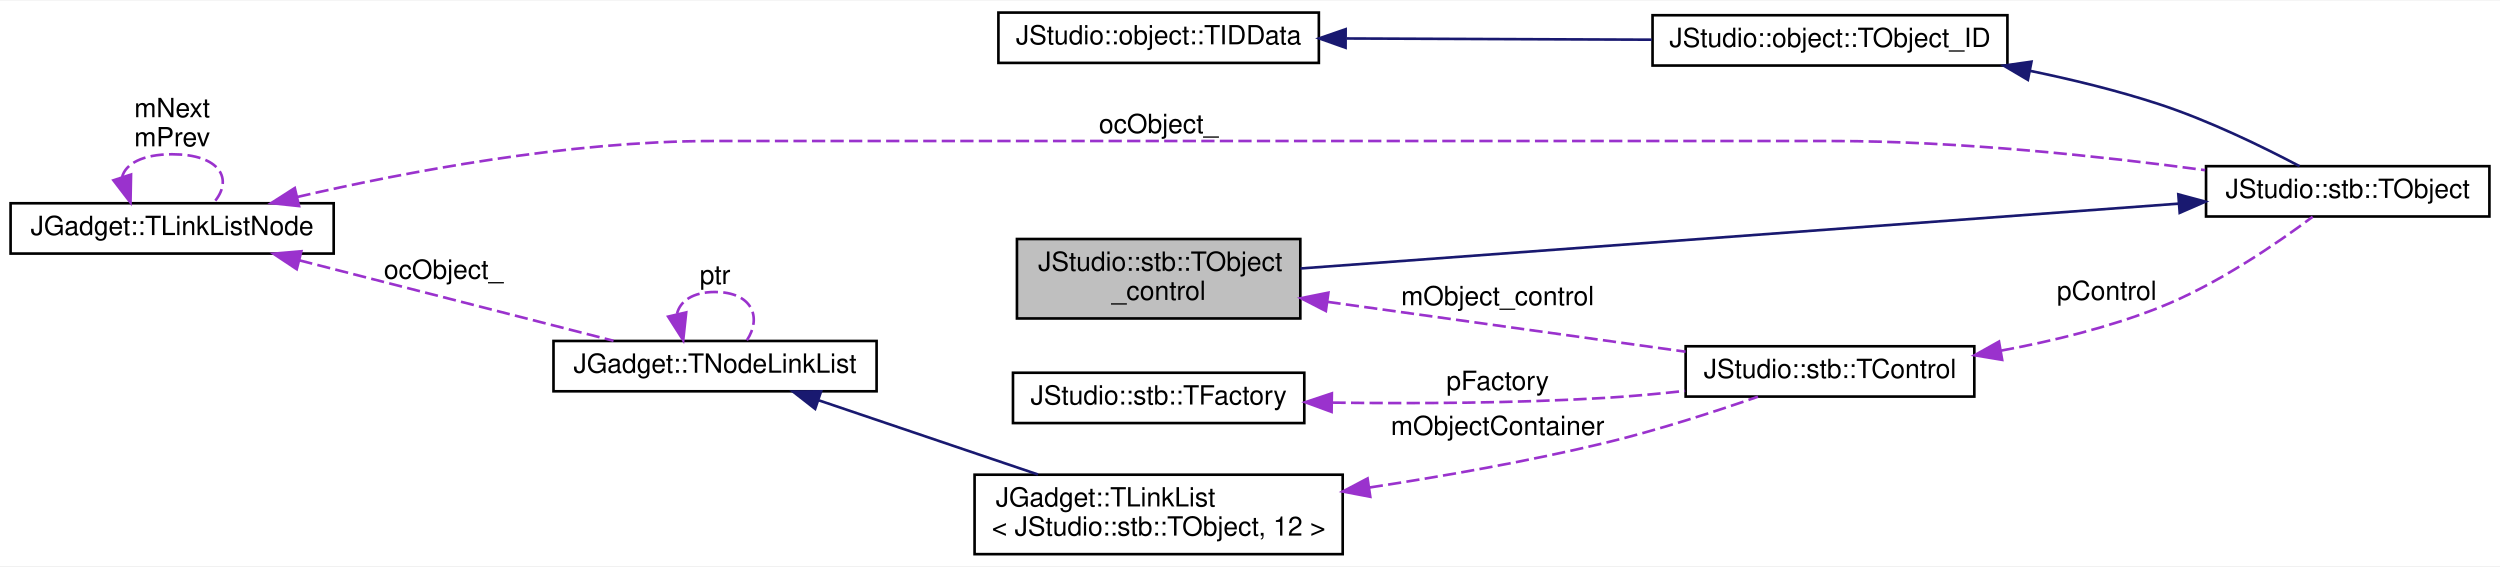
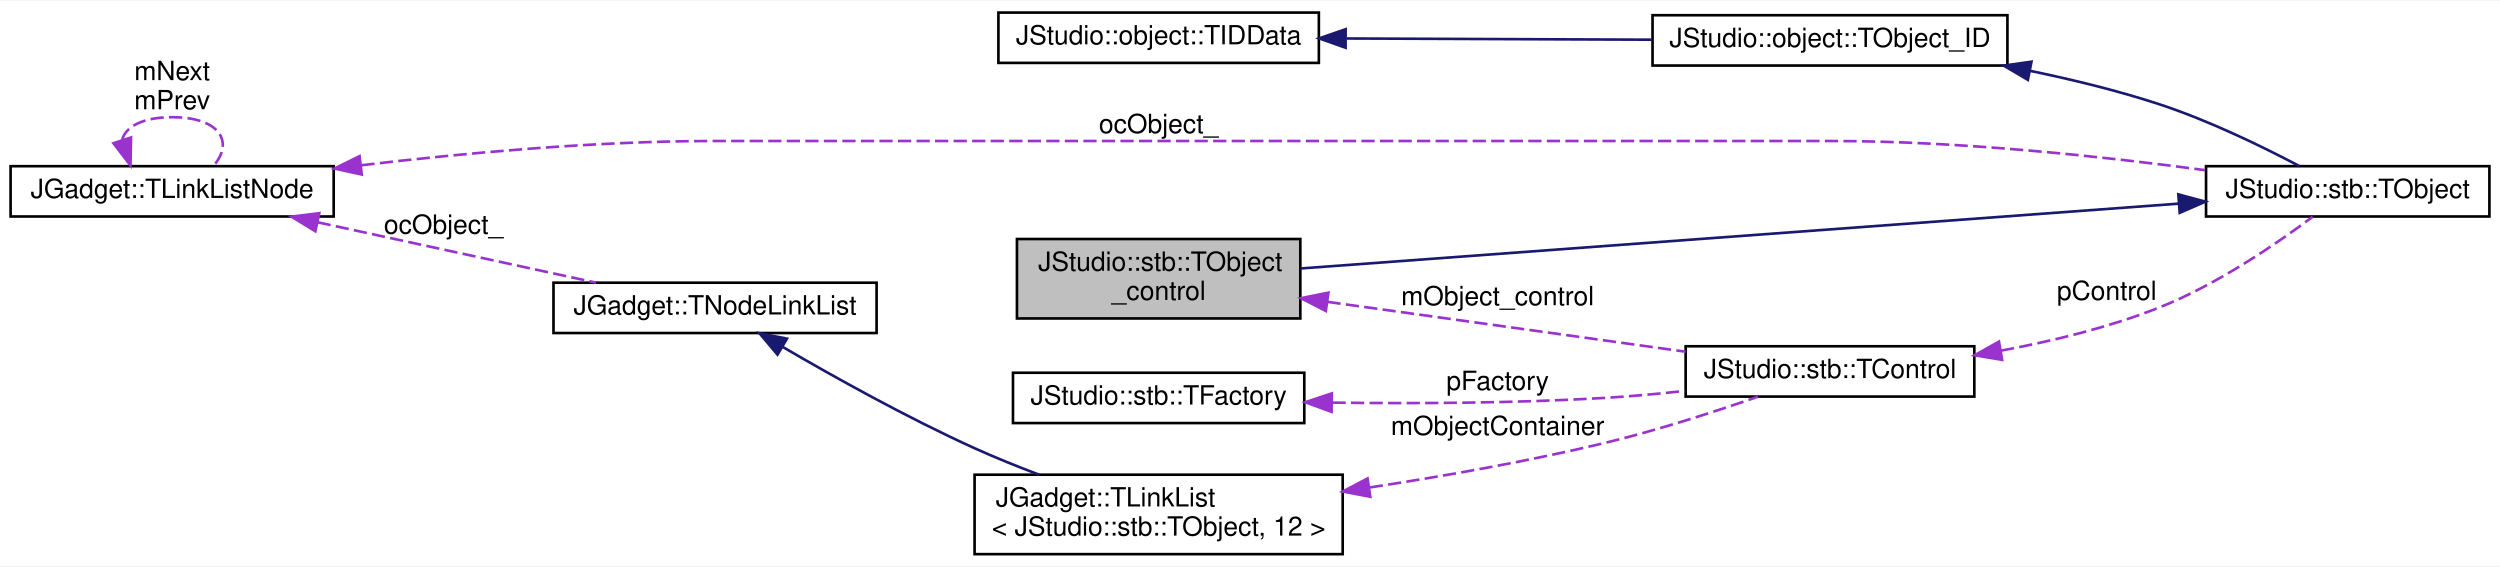
<svg xmlns="http://www.w3.org/2000/svg" xmlns:xlink="http://www.w3.org/1999/xlink" width="944pt" height="214pt" viewBox="0.00 0.00 944.00 213.50">
  <g id="graph0" class="graph" transform="scale(1 1) rotate(0) translate(4 209.5)">
    <polygon fill="white" stroke="transparent" points="-4,4 -4,-209.5 940,-209.5 940,4 -4,4" />
    <g id="node1" class="node">
      <g id="a_node1">
        <a xlink:title=" ">
          <polygon fill="#bfbfbf" stroke="black" points="380,-89.5 380,-119.5 487,-119.5 487,-89.5 380,-89.5" />
          <text text-anchor="start" x="388" y="-107.5" font-family="Helvetica,sans-Serif" font-size="10.00">JStudio::stb::TObject</text>
          <text text-anchor="middle" x="433.5" y="-96.5" font-family="Helvetica,sans-Serif" font-size="10.00">_control</text>
        </a>
      </g>
    </g>
    <g id="node6" class="node">
      <g id="a_node6">
        <a xlink:href="classJStudio_1_1stb_1_1TControl.html" target="_top" xlink:title=" ">
          <polygon fill="white" stroke="black" points="632.5,-60 632.5,-79 741.5,-79 741.5,-60 632.5,-60" />
          <text text-anchor="middle" x="687" y="-67" font-family="Helvetica,sans-Serif" font-size="10.00">JStudio::stb::TControl</text>
        </a>
      </g>
    </g>
-     <g id="edge12" class="edge">
+     <g id="edge11" class="edge">
      <path fill="none" stroke="#9a32cd" stroke-dasharray="5,2" d="M497.25,-95.77C538.87,-89.98 592.9,-82.46 632.48,-76.95" />
      <polygon fill="#9a32cd" stroke="#9a32cd" points="496.64,-92.32 487.22,-97.16 497.61,-99.25 496.64,-92.32" />
      <text text-anchor="middle" x="561.5" y="-94.5" font-family="Helvetica,sans-Serif" font-size="10.00"> mObject_control</text>
    </g>
    <g id="node2" class="node">
      <g id="a_node2">
        <a xlink:href="classJStudio_1_1stb_1_1TObject.html" target="_top" xlink:title=" ">
          <polygon fill="white" stroke="black" points="829,-128 829,-147 936,-147 936,-128 829,-128" />
          <text text-anchor="middle" x="882.5" y="-135" font-family="Helvetica,sans-Serif" font-size="10.00">JStudio::stb::TObject</text>
        </a>
      </g>
    </g>
    <g id="edge1" class="edge">
      <path fill="none" stroke="midnightblue" d="M818.58,-132.85C729.9,-126.31 569.78,-114.49 487.09,-108.38" />
      <polygon fill="midnightblue" stroke="midnightblue" points="818.53,-136.36 828.76,-133.61 819.05,-129.38 818.53,-136.36" />
    </g>
    <g id="node3" class="node">
      <g id="a_node3">
        <a xlink:href="structJStudio_1_1object_1_1TObject__ID.html" target="_top" xlink:title=" ">
          <polygon fill="white" stroke="black" points="620,-185 620,-204 754,-204 754,-185 620,-185" />
          <text text-anchor="middle" x="687" y="-192" font-family="Helvetica,sans-Serif" font-size="10.00">JStudio::object::TObject_ID</text>
        </a>
      </g>
    </g>
    <g id="edge2" class="edge">
      <path fill="none" stroke="midnightblue" d="M762.55,-183C778.72,-179.66 795.58,-175.53 811,-170.5 829.89,-164.34 850.33,-154.37 864.31,-147" />
      <polygon fill="midnightblue" stroke="midnightblue" points="761.73,-179.59 752.6,-184.97 763.09,-186.46 761.73,-179.59" />
    </g>
    <g id="node4" class="node">
      <g id="a_node4">
        <a xlink:href="structJStudio_1_1object_1_1TIDData.html" target="_top" xlink:title=" ">
          <polygon fill="white" stroke="black" points="373,-186 373,-205 494,-205 494,-186 373,-186" />
          <text text-anchor="middle" x="433.5" y="-193" font-family="Helvetica,sans-Serif" font-size="10.00">JStudio::object::TIDData</text>
        </a>
      </g>
    </g>
    <g id="edge3" class="edge">
      <path fill="none" stroke="midnightblue" d="M504.54,-195.22C540.57,-195.08 584.27,-194.9 619.75,-194.76" />
      <polygon fill="midnightblue" stroke="midnightblue" points="504.09,-191.72 494.1,-195.26 504.12,-198.72 504.09,-191.72" />
    </g>
    <g id="node5" class="node">
      <g id="a_node5">
        <a xlink:href="structJGadget_1_1TLinkListNode.html" target="_top" xlink:title=" ">
-           <polygon fill="white" stroke="black" points="0,-114 0,-133 122,-133 122,-114 0,-114" />
-           <text text-anchor="middle" x="61" y="-121" font-family="Helvetica,sans-Serif" font-size="10.00">JGadget::TLinkListNode</text>
+           <polygon fill="white" stroke="black" points="0,-128 0,-147 122,-147 122,-128 0,-128" />
+           <text text-anchor="middle" x="61" y="-135" font-family="Helvetica,sans-Serif" font-size="10.00">JGadget::TLinkListNode</text>
        </a>
      </g>
    </g>
    <g id="edge4" class="edge">
-       <path fill="none" stroke="#9a32cd" stroke-dasharray="5,2" d="M108.33,-135.39C149.25,-144.85 210.69,-156.5 265,-156.5 265,-156.5 265,-156.5 688,-156.5 735.76,-156.5 789.84,-150.7 828.66,-145.5" />
-       <polygon fill="#9a32cd" stroke="#9a32cd" points="108.92,-131.94 98.38,-133.04 107.31,-138.75 108.92,-131.94" />
+       <path fill="none" stroke="#9a32cd" stroke-dasharray="5,2" d="M132.46,-147.35C171.44,-151.98 220.81,-156.5 265,-156.5 265,-156.5 265,-156.5 688,-156.5 735.76,-156.5 789.84,-150.7 828.66,-145.5" />
+       <polygon fill="#9a32cd" stroke="#9a32cd" points="132.61,-143.84 122.26,-146.11 131.77,-150.79 132.61,-143.84" />
      <text text-anchor="middle" x="433.5" y="-159.5" font-family="Helvetica,sans-Serif" font-size="10.00"> ocObject_</text>
    </g>
    <g id="edge5" class="edge">
-       <path fill="none" stroke="#9a32cd" stroke-dasharray="5,2" d="M42.11,-142.9C43.37,-147.81 49.67,-151.5 61,-151.5 79.13,-151.5 84.37,-142.07 76.72,-133.26" />
-       <polygon fill="#9a32cd" stroke="#9a32cd" points="45.48,-143.85 45.28,-133.26 38.83,-141.67 45.48,-143.85" />
-       <text text-anchor="middle" x="61" y="-165.5" font-family="Helvetica,sans-Serif" font-size="10.00"> mNext</text>
-       <text text-anchor="middle" x="61" y="-154.5" font-family="Helvetica,sans-Serif" font-size="10.00">mPrev</text>
+       <path fill="none" stroke="#9a32cd" stroke-dasharray="5,2" d="M42.11,-156.9C43.37,-161.81 49.67,-165.5 61,-165.5 79.13,-165.5 84.37,-156.07 76.72,-147.26" />
+       <polygon fill="#9a32cd" stroke="#9a32cd" points="45.48,-157.85 45.28,-147.26 38.83,-155.67 45.48,-157.85" />
+       <text text-anchor="middle" x="61" y="-179.5" font-family="Helvetica,sans-Serif" font-size="10.00"> mNext</text>
+       <text text-anchor="middle" x="61" y="-168.5" font-family="Helvetica,sans-Serif" font-size="10.00">mPrev</text>
    </g>
    <g id="node9" class="node">
      <g id="a_node9">
        <a xlink:href="structJGadget_1_1TNodeLinkList.html" target="_top" xlink:title=" ">
-           <polygon fill="white" stroke="black" points="205,-62 205,-81 327,-81 327,-62 205,-62" />
-           <text text-anchor="middle" x="266" y="-69" font-family="Helvetica,sans-Serif" font-size="10.00">JGadget::TNodeLinkList</text>
+           <polygon fill="white" stroke="black" points="205,-84 205,-103 327,-103 327,-84 205,-84" />
+           <text text-anchor="middle" x="266" y="-91" font-family="Helvetica,sans-Serif" font-size="10.00">JGadget::TNodeLinkList</text>
        </a>
      </g>
    </g>
-     <g id="edge11" class="edge">
-       <path fill="none" stroke="#9a32cd" stroke-dasharray="5,2" d="M109.04,-111.45C145.12,-102.21 194.25,-89.62 227.66,-81.07" />
-       <polygon fill="#9a32cd" stroke="#9a32cd" points="108.05,-108.09 99.23,-113.96 109.79,-114.87 108.05,-108.09" />
-       <text text-anchor="middle" x="163.5" y="-104.5" font-family="Helvetica,sans-Serif" font-size="10.00"> ocObject_</text>
+     <g id="edge10" class="edge">
+       <path fill="none" stroke="#9a32cd" stroke-dasharray="5,2" d="M115.94,-125.81C148.78,-118.69 190.2,-109.71 221.04,-103.03" />
+       <polygon fill="#9a32cd" stroke="#9a32cd" points="115.08,-122.41 106.05,-127.95 116.56,-129.25 115.08,-122.41" />
+       <text text-anchor="middle" x="163.5" y="-121.5" font-family="Helvetica,sans-Serif" font-size="10.00"> ocObject_</text>
    </g>
    <g id="edge6" class="edge">
      <path fill="none" stroke="#9a32cd" stroke-dasharray="5,2" d="M751.58,-77.35C771.07,-80.95 792.3,-86.13 811,-93.5 833.01,-102.17 855.76,-117.79 869.26,-127.9" />
      <polygon fill="#9a32cd" stroke="#9a32cd" points="752.02,-73.87 741.57,-75.6 750.82,-80.77 752.02,-73.87" />
      <text text-anchor="middle" x="791.5" y="-96.5" font-family="Helvetica,sans-Serif" font-size="10.00"> pControl</text>
    </g>
    <g id="node7" class="node">
      <g id="a_node7">
        <a xlink:href="classJStudio_1_1stb_1_1TFactory.html" target="_top" xlink:title=" ">
          <polygon fill="white" stroke="black" points="378.5,-50 378.5,-69 488.5,-69 488.5,-50 378.5,-50" />
          <text text-anchor="middle" x="433.5" y="-57" font-family="Helvetica,sans-Serif" font-size="10.00">JStudio::stb::TFactory</text>
        </a>
      </g>
    </g>
    <g id="edge7" class="edge">
      <path fill="none" stroke="#9a32cd" stroke-dasharray="5,2" d="M499.14,-57.72C530.26,-57.31 568.1,-57.49 602,-59.5 611.82,-60.08 622.26,-61.05 632.31,-62.15" />
      <polygon fill="#9a32cd" stroke="#9a32cd" points="498.81,-54.22 488.86,-57.87 498.91,-61.22 498.81,-54.22" />
      <text text-anchor="middle" x="561.5" y="-62.5" font-family="Helvetica,sans-Serif" font-size="10.00"> pFactory</text>
    </g>
    <g id="node8" class="node">
      <g id="a_node8">
        <a xlink:href="structJGadget_1_1TLinkList.html" target="_top" xlink:title=" ">
          <polygon fill="white" stroke="black" points="364,-0.5 364,-30.5 503,-30.5 503,-0.5 364,-0.5" />
          <text text-anchor="start" x="372" y="-18.5" font-family="Helvetica,sans-Serif" font-size="10.00">JGadget::TLinkList</text>
          <text text-anchor="middle" x="433.5" y="-7.5" font-family="Helvetica,sans-Serif" font-size="10.00">&lt; JStudio::stb::TObject, 12 &gt;</text>
        </a>
      </g>
    </g>
    <g id="edge8" class="edge">
      <path fill="none" stroke="#9a32cd" stroke-dasharray="5,2" d="M513.22,-25.68C541.41,-29.99 573.3,-35.62 602,-42.5 621.66,-47.22 643.38,-54.25 659.81,-59.95" />
      <polygon fill="#9a32cd" stroke="#9a32cd" points="513.42,-22.17 503.01,-24.15 512.39,-29.09 513.42,-22.17" />
      <text text-anchor="middle" x="561.5" y="-45.5" font-family="Helvetica,sans-Serif" font-size="10.00"> mObjectContainer</text>
    </g>
    <g id="edge9" class="edge">
-       <path fill="none" stroke="midnightblue" d="M305.19,-58.58C329.86,-50.23 362.08,-39.33 387.93,-30.58" />
-       <polygon fill="midnightblue" stroke="midnightblue" points="303.8,-55.35 295.45,-61.87 306.04,-61.98 303.8,-55.35" />
-     </g>
-     <g id="edge10" class="edge">
-       <path fill="none" stroke="#9a32cd" stroke-dasharray="5,2" d="M251.64,-91.27C252.76,-96 257.55,-99.5 266,-99.5 279.86,-99.5 283.87,-90.07 278.02,-81.26" />
-       <polygon fill="#9a32cd" stroke="#9a32cd" points="255.11,-91.79 253.98,-81.26 248.29,-90.2 255.11,-91.79" />
-       <text text-anchor="middle" x="266" y="-102.5" font-family="Helvetica,sans-Serif" font-size="10.00"> ptr</text>
+       <path fill="none" stroke="midnightblue" d="M291.5,-78.77C310.81,-67.5 338.61,-51.99 364,-40.5 371.73,-37 380.1,-33.62 388.26,-30.54" />
+       <polygon fill="midnightblue" stroke="midnightblue" points="289.59,-75.84 282.76,-83.93 293.15,-81.87 289.59,-75.84" />
    </g>
  </g>
</svg>
